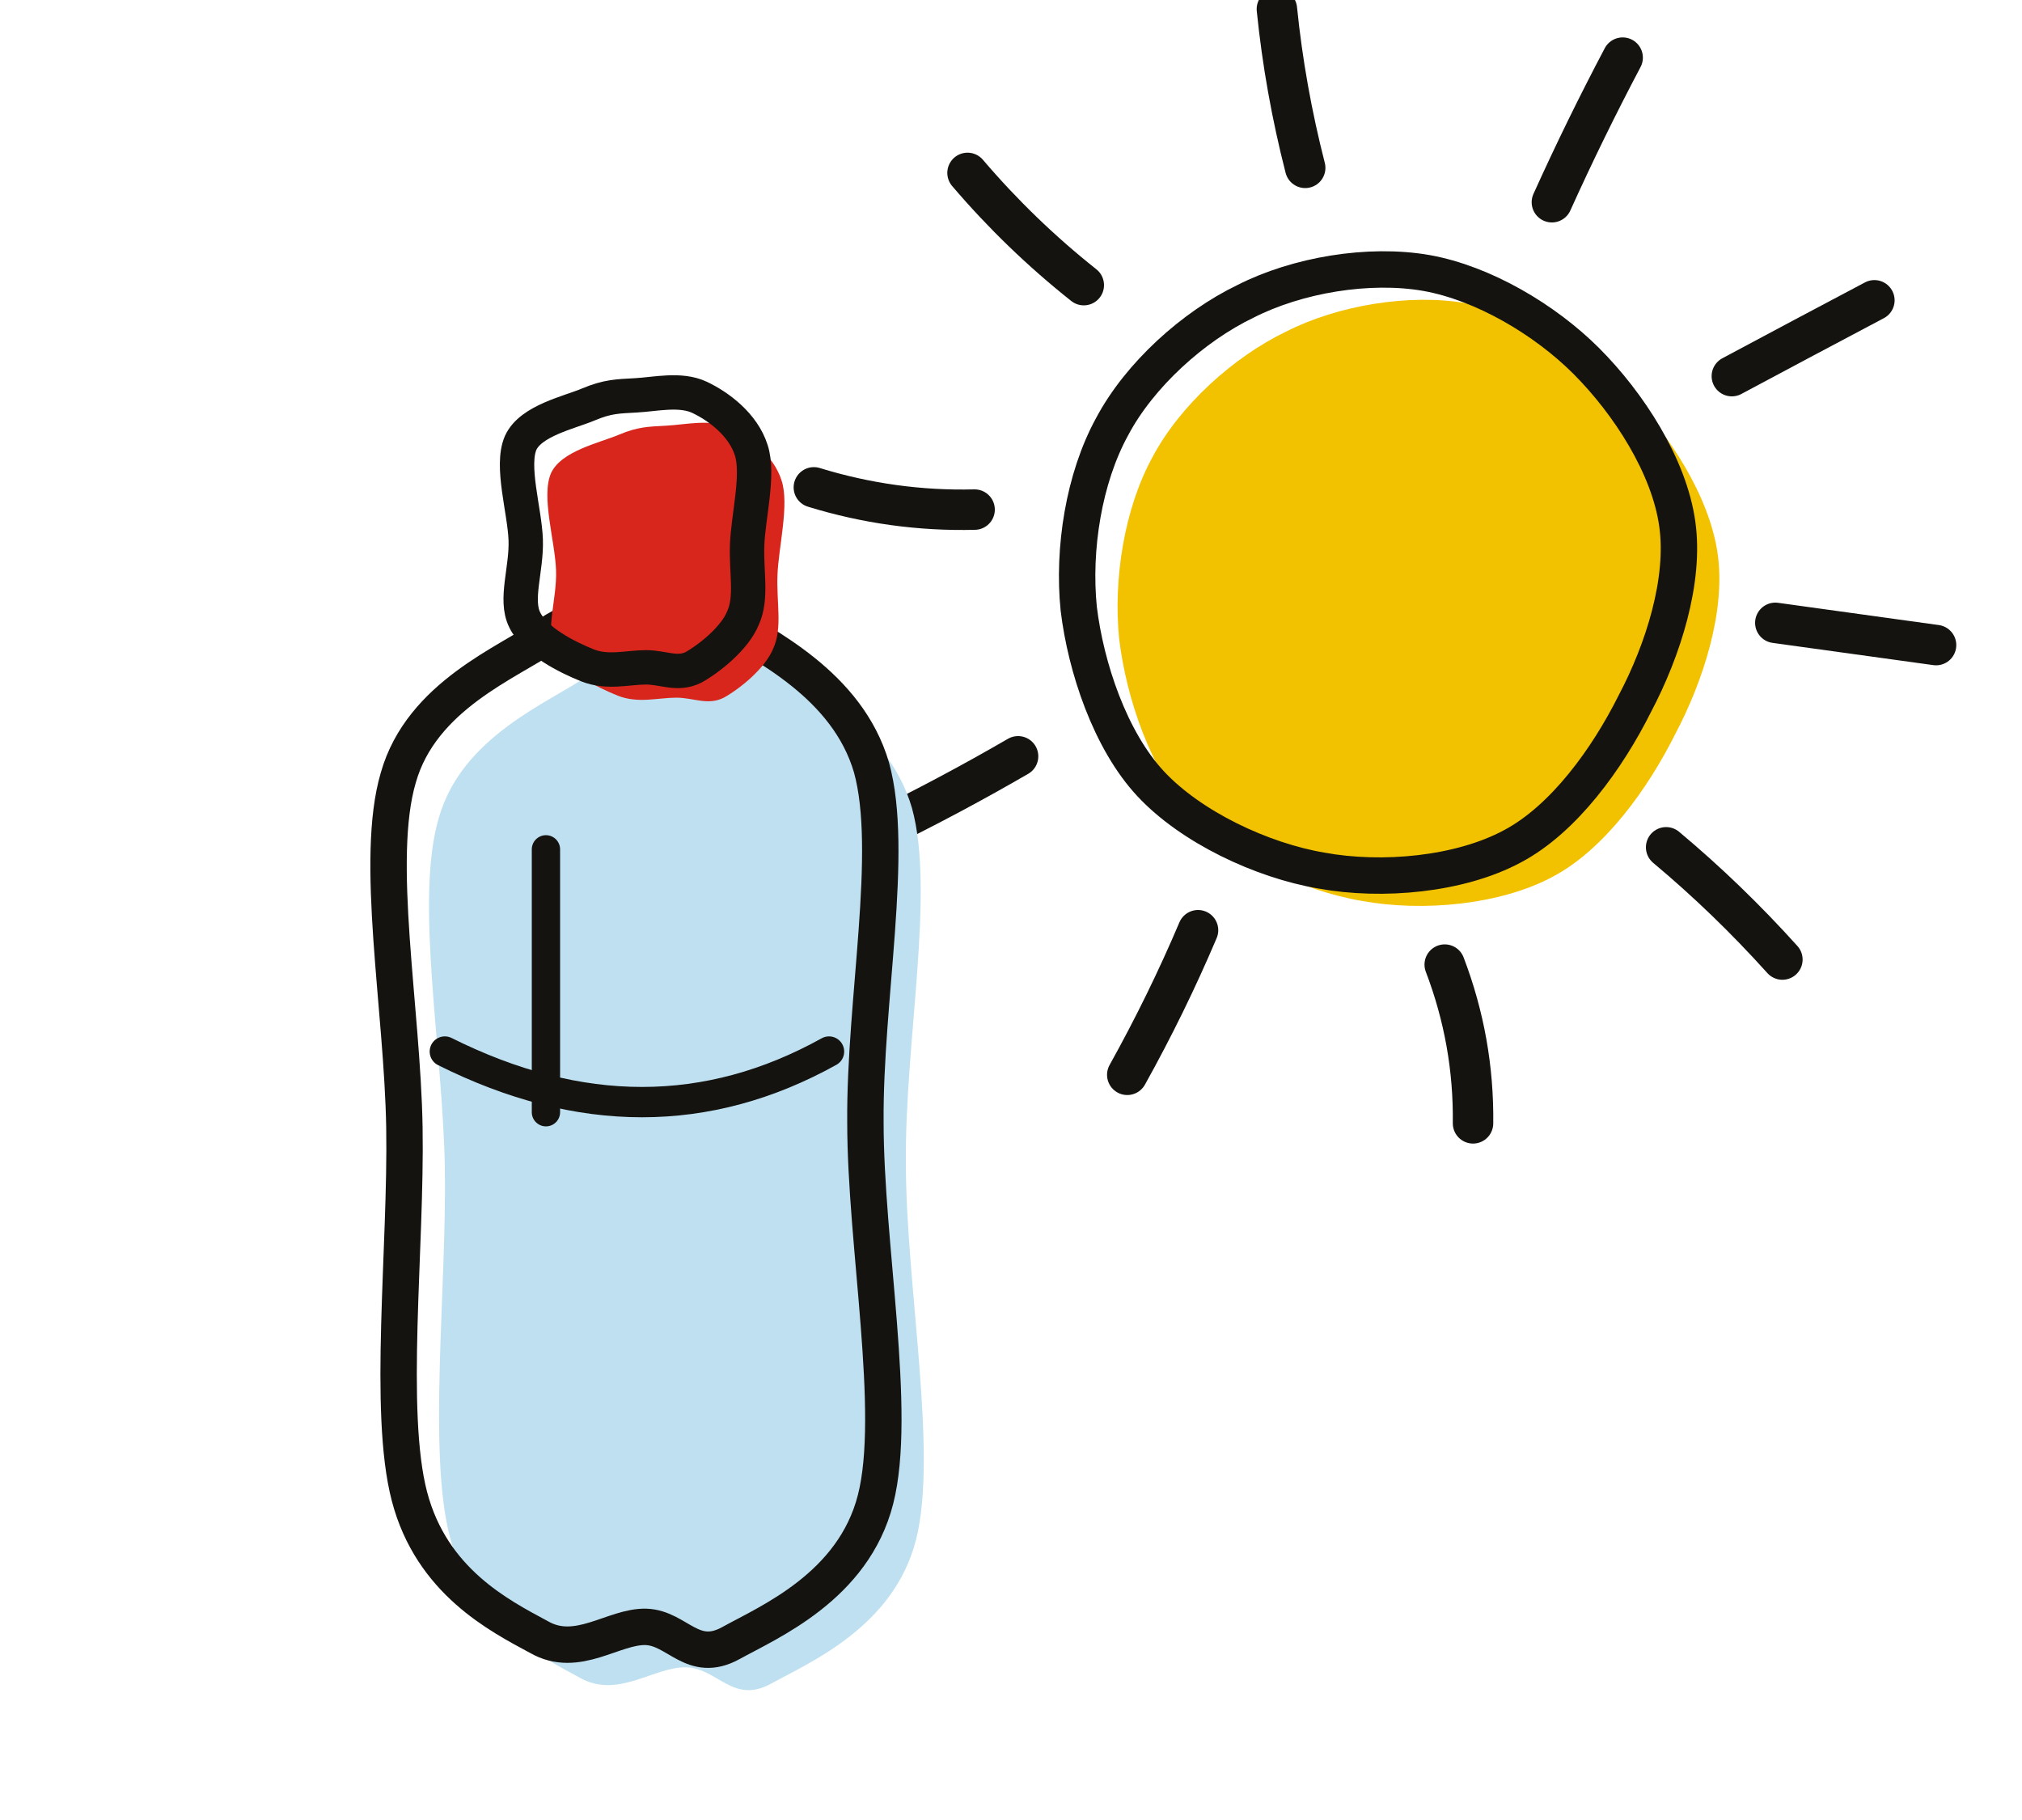
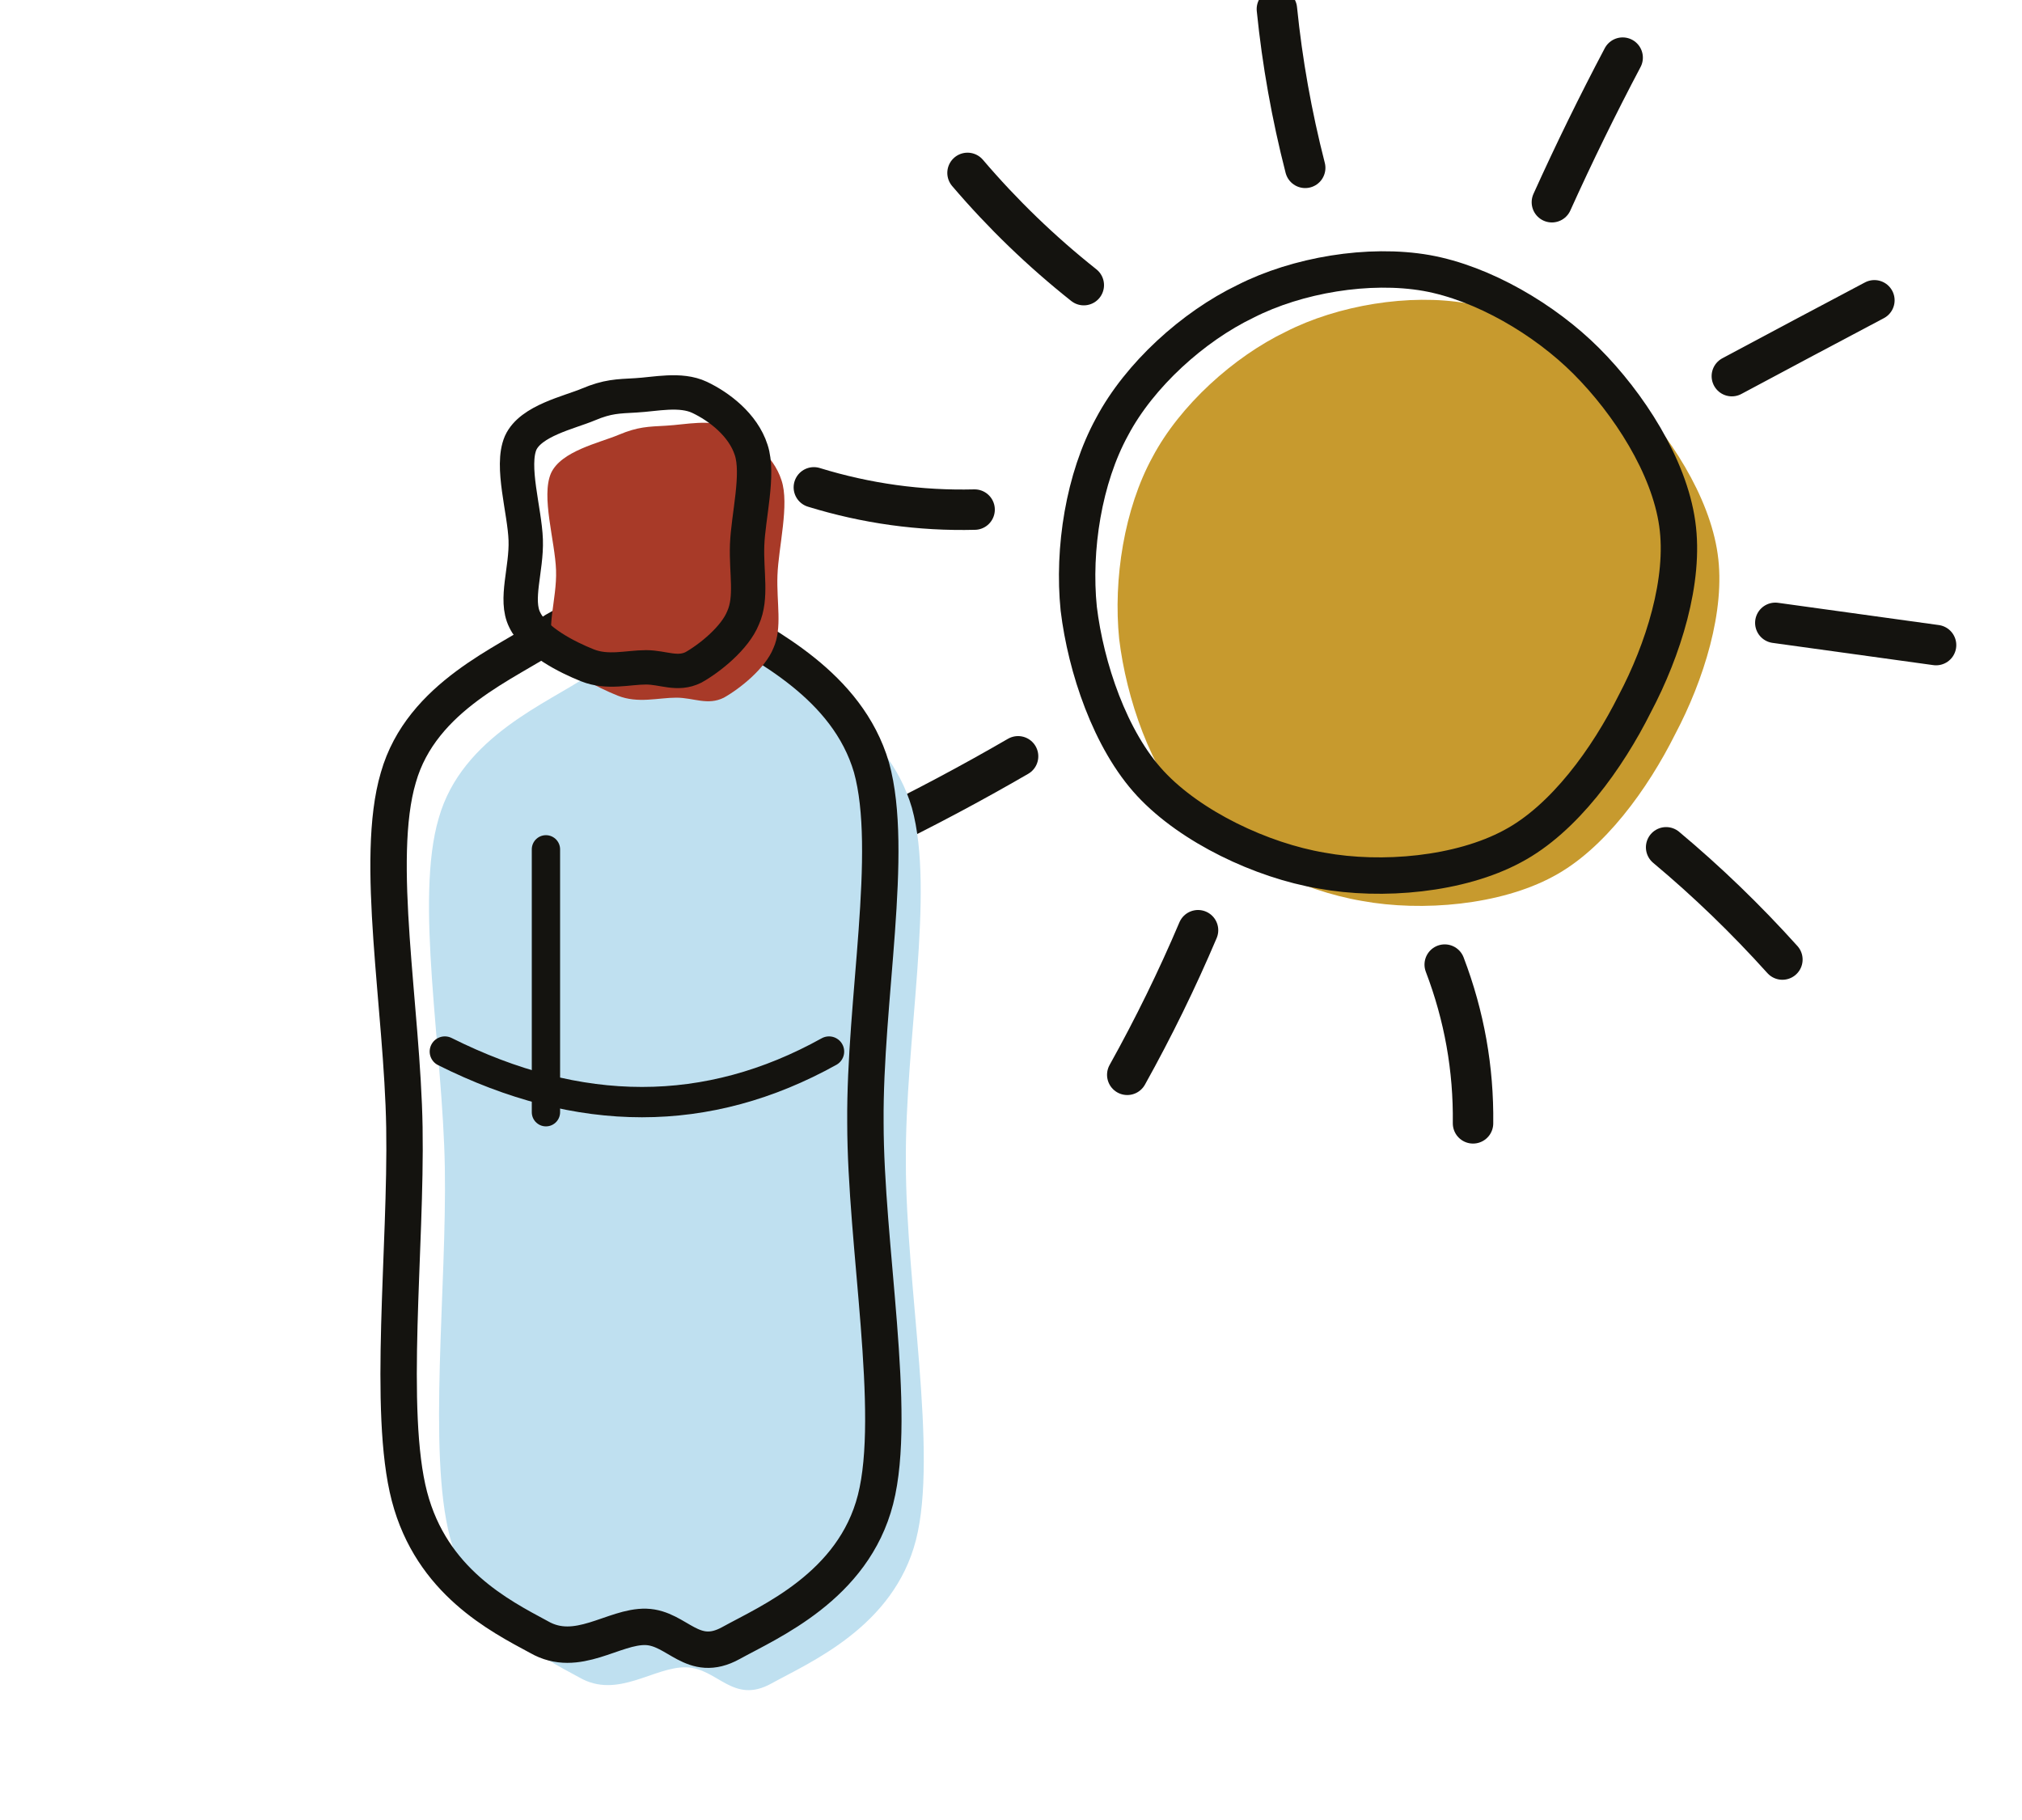
<svg xmlns="http://www.w3.org/2000/svg" width="200" height="180" viewBox="0 0 200 180">
-   <path d="M165.9,51.8 C166.7,57.4 164.5,64.3 161.7,69.6 C159.0,75.0 154.7,81.0 149.6,83.7 C144.4,86.5 136.7,87.2 130.7,86.1 C124.8,85.1 117.8,81.8 113.8,77.5 C109.8,73.2 107.4,66.0 106.7,60.2 C106.1,54.3 107.2,47.3 110.0,42.2 C112.7,37.1 118.0,32.3 123.2,29.8 C128.3,27.2 135.4,26.0 141.1,27.0 C146.7,28.0 152.8,31.6 156.9,35.7 C161.1,39.9 165.1,46.1 165.9,51.8 Z" fill="#F2C200" transform="translate(4,3)" />
+   <path d="M165.9,51.8 C166.7,57.4 164.5,64.3 161.7,69.6 C159.0,75.0 154.7,81.0 149.6,83.7 C144.4,86.5 136.7,87.2 130.7,86.1 C124.8,85.1 117.8,81.8 113.8,77.5 C109.8,73.2 107.4,66.0 106.7,60.2 C106.1,54.3 107.2,47.3 110.0,42.2 C112.7,37.1 118.0,32.3 123.2,29.8 C128.3,27.2 135.4,26.0 141.1,27.0 C146.7,28.0 152.8,31.6 156.9,35.7 C161.1,39.9 165.1,46.1 165.9,51.8 Z" fill="#C79A2E" transform="translate(4,3)" />
  <path d="M165.9,51.8 C166.7,57.4 164.5,64.3 161.7,69.6 C159.0,75.0 154.7,81.0 149.6,83.7 C144.4,86.5 136.7,87.2 130.7,86.1 C124.8,85.1 117.8,81.8 113.8,77.5 C109.8,73.2 107.4,66.0 106.7,60.2 C106.1,54.3 107.2,47.3 110.0,42.2 C112.7,37.1 118.0,32.3 123.2,29.8 C128.3,27.2 135.4,26.0 141.1,27.0 C146.7,28.0 152.8,31.6 156.9,35.7 C161.1,39.9 165.1,46.1 165.9,51.8 Z" fill="none" stroke="#14130F" stroke-width="3.6" stroke-linecap="round" stroke-linejoin="round" />
  <path d="M175.6,61.6 Q183.5,62.7 191.5,63.8" fill="none" stroke="#14130F" stroke-width="4" stroke-linecap="round" stroke-linejoin="round" />
  <path d="M164.8,83.8 Q170.9,88.9 176.3,94.9" fill="none" stroke="#14130F" stroke-width="4" stroke-linecap="round" stroke-linejoin="round" />
  <path d="M142.9,95.4 Q145.8,103.0 145.7,111.1" fill="none" stroke="#14130F" stroke-width="4" stroke-linecap="round" stroke-linejoin="round" />
  <path d="M118.5,92.0 Q115.4,99.3 111.5,106.3" fill="none" stroke="#14130F" stroke-width="4" stroke-linecap="round" stroke-linejoin="round" />
  <path d="M100.7,74.8 Q93.8,78.8 86.6,82.3" fill="none" stroke="#14130F" stroke-width="4" stroke-linecap="round" stroke-linejoin="round" />
  <path d="M96.4,50.4 Q88.3,50.6 80.5,48.2" fill="none" stroke="#14130F" stroke-width="4" stroke-linecap="round" stroke-linejoin="round" />
  <path d="M107.2,28.2 Q100.9,23.2 95.7,17.1" fill="none" stroke="#14130F" stroke-width="4" stroke-linecap="round" stroke-linejoin="round" />
  <path d="M129.1,16.6 Q127.1,8.8 126.3,0.9" fill="none" stroke="#14130F" stroke-width="4" stroke-linecap="round" stroke-linejoin="round" />
  <path d="M153.5,20.0 Q156.8,12.7 160.5,5.7" fill="none" stroke="#14130F" stroke-width="4" stroke-linecap="round" stroke-linejoin="round" />
  <path d="M171.3,37.2 Q178.4,33.4 185.4,29.7" fill="none" stroke="#14130F" stroke-width="4" stroke-linecap="round" stroke-linejoin="round" />
  <path d="M54.2,62.8 C58.0,60.2 59.6,61.3 62.5,61.0 C65.4,60.8 67.6,58.8 71.5,61.3 C75.5,63.8 83.8,67.7 86.2,75.9 C88.5,84.2 85.5,99.0 85.6,111.0 C85.6,123.1 88.8,139.7 86.6,148.3 C84.4,156.9 76.1,160.4 72.3,162.5 C68.5,164.6 67.0,161.0 63.9,160.9 C60.7,160.8 57.1,164.1 53.3,161.9 C49.4,159.8 42.7,156.4 40.5,148.0 C38.3,139.6 40.2,123.4 40.0,111.5 C39.8,99.7 37.0,85.0 39.4,76.9 C41.7,68.8 50.3,65.5 54.2,62.8 Z" fill="#BFE0F0" transform="translate(4,4)" />
  <path d="M54.2,62.8 C58.0,60.2 59.6,61.3 62.5,61.0 C65.4,60.8 67.6,58.8 71.5,61.3 C75.5,63.8 83.8,67.7 86.2,75.9 C88.5,84.2 85.5,99.0 85.6,111.0 C85.6,123.1 88.8,139.7 86.6,148.3 C84.4,156.9 76.1,160.4 72.3,162.5 C68.5,164.6 67.0,161.0 63.9,160.9 C60.7,160.8 57.1,164.1 53.3,161.9 C49.4,159.8 42.7,156.4 40.5,148.0 C38.3,139.6 40.2,123.4 40.0,111.5 C39.8,99.7 37.0,85.0 39.4,76.9 C41.7,68.8 50.3,65.5 54.2,62.8 Z" fill="none" stroke="#14130F" stroke-width="3.6" stroke-linecap="round" stroke-linejoin="round" />
-   <path d="M58.2,40.0 C60.1,39.2 61.1,39.2 62.9,39.1 C64.8,39.0 67.3,38.4 69.2,39.3 C71.1,40.2 73.5,42.0 74.3,44.5 C75.1,46.9 74.0,51.1 73.9,53.9 C73.8,56.6 74.4,59.1 73.5,61.1 C72.7,63.1 70.2,65.1 68.6,66.0 C67.0,66.8 65.6,66.0 63.9,66.0 C62.1,66.0 60.1,66.6 58.1,65.8 C56.1,65.0 52.9,63.4 51.9,61.3 C50.9,59.3 52.1,56.3 52.0,53.4 C51.9,50.5 50.5,46.1 51.5,43.8 C52.5,41.6 56.3,40.8 58.2,40.0 Z" fill="#D8261C" transform="translate(3,3)" />
+   <path d="M58.2,40.0 C60.1,39.2 61.1,39.2 62.9,39.1 C64.8,39.0 67.3,38.4 69.2,39.3 C71.1,40.2 73.5,42.0 74.3,44.5 C75.1,46.9 74.0,51.1 73.9,53.9 C73.8,56.6 74.4,59.1 73.5,61.1 C72.7,63.1 70.2,65.1 68.6,66.0 C67.0,66.8 65.6,66.0 63.9,66.0 C62.1,66.0 60.1,66.6 58.1,65.8 C56.1,65.0 52.9,63.4 51.9,61.3 C50.9,59.3 52.1,56.3 52.0,53.4 C51.9,50.5 50.5,46.1 51.5,43.8 C52.5,41.6 56.3,40.8 58.2,40.0 Z" fill="#A83A28" transform="translate(3,3)" />
  <path d="M58.2,40.0 C60.1,39.2 61.1,39.2 62.9,39.1 C64.8,39.0 67.3,38.4 69.2,39.3 C71.1,40.2 73.5,42.0 74.3,44.5 C75.1,46.9 74.0,51.1 73.9,53.9 C73.8,56.6 74.4,59.1 73.5,61.1 C72.7,63.1 70.2,65.1 68.6,66.0 C67.0,66.8 65.6,66.0 63.9,66.0 C62.1,66.0 60.1,66.6 58.1,65.8 C56.1,65.0 52.9,63.4 51.9,61.3 C50.9,59.3 52.1,56.3 52.0,53.4 C51.9,50.5 50.5,46.1 51.5,43.8 C52.5,41.6 56.3,40.8 58.2,40.0 Z" fill="none" stroke="#14130F" stroke-width="3.4" stroke-linecap="round" stroke-linejoin="round" />
  <path d="M44,104 q20,10 38,0" fill="none" stroke="#14130F" stroke-width="3" stroke-linecap="round" stroke-linejoin="round" />
  <path d="M54,84 l0,26" fill="none" stroke="#14130F" stroke-width="2.8" stroke-linecap="round" stroke-linejoin="round" />
</svg>
